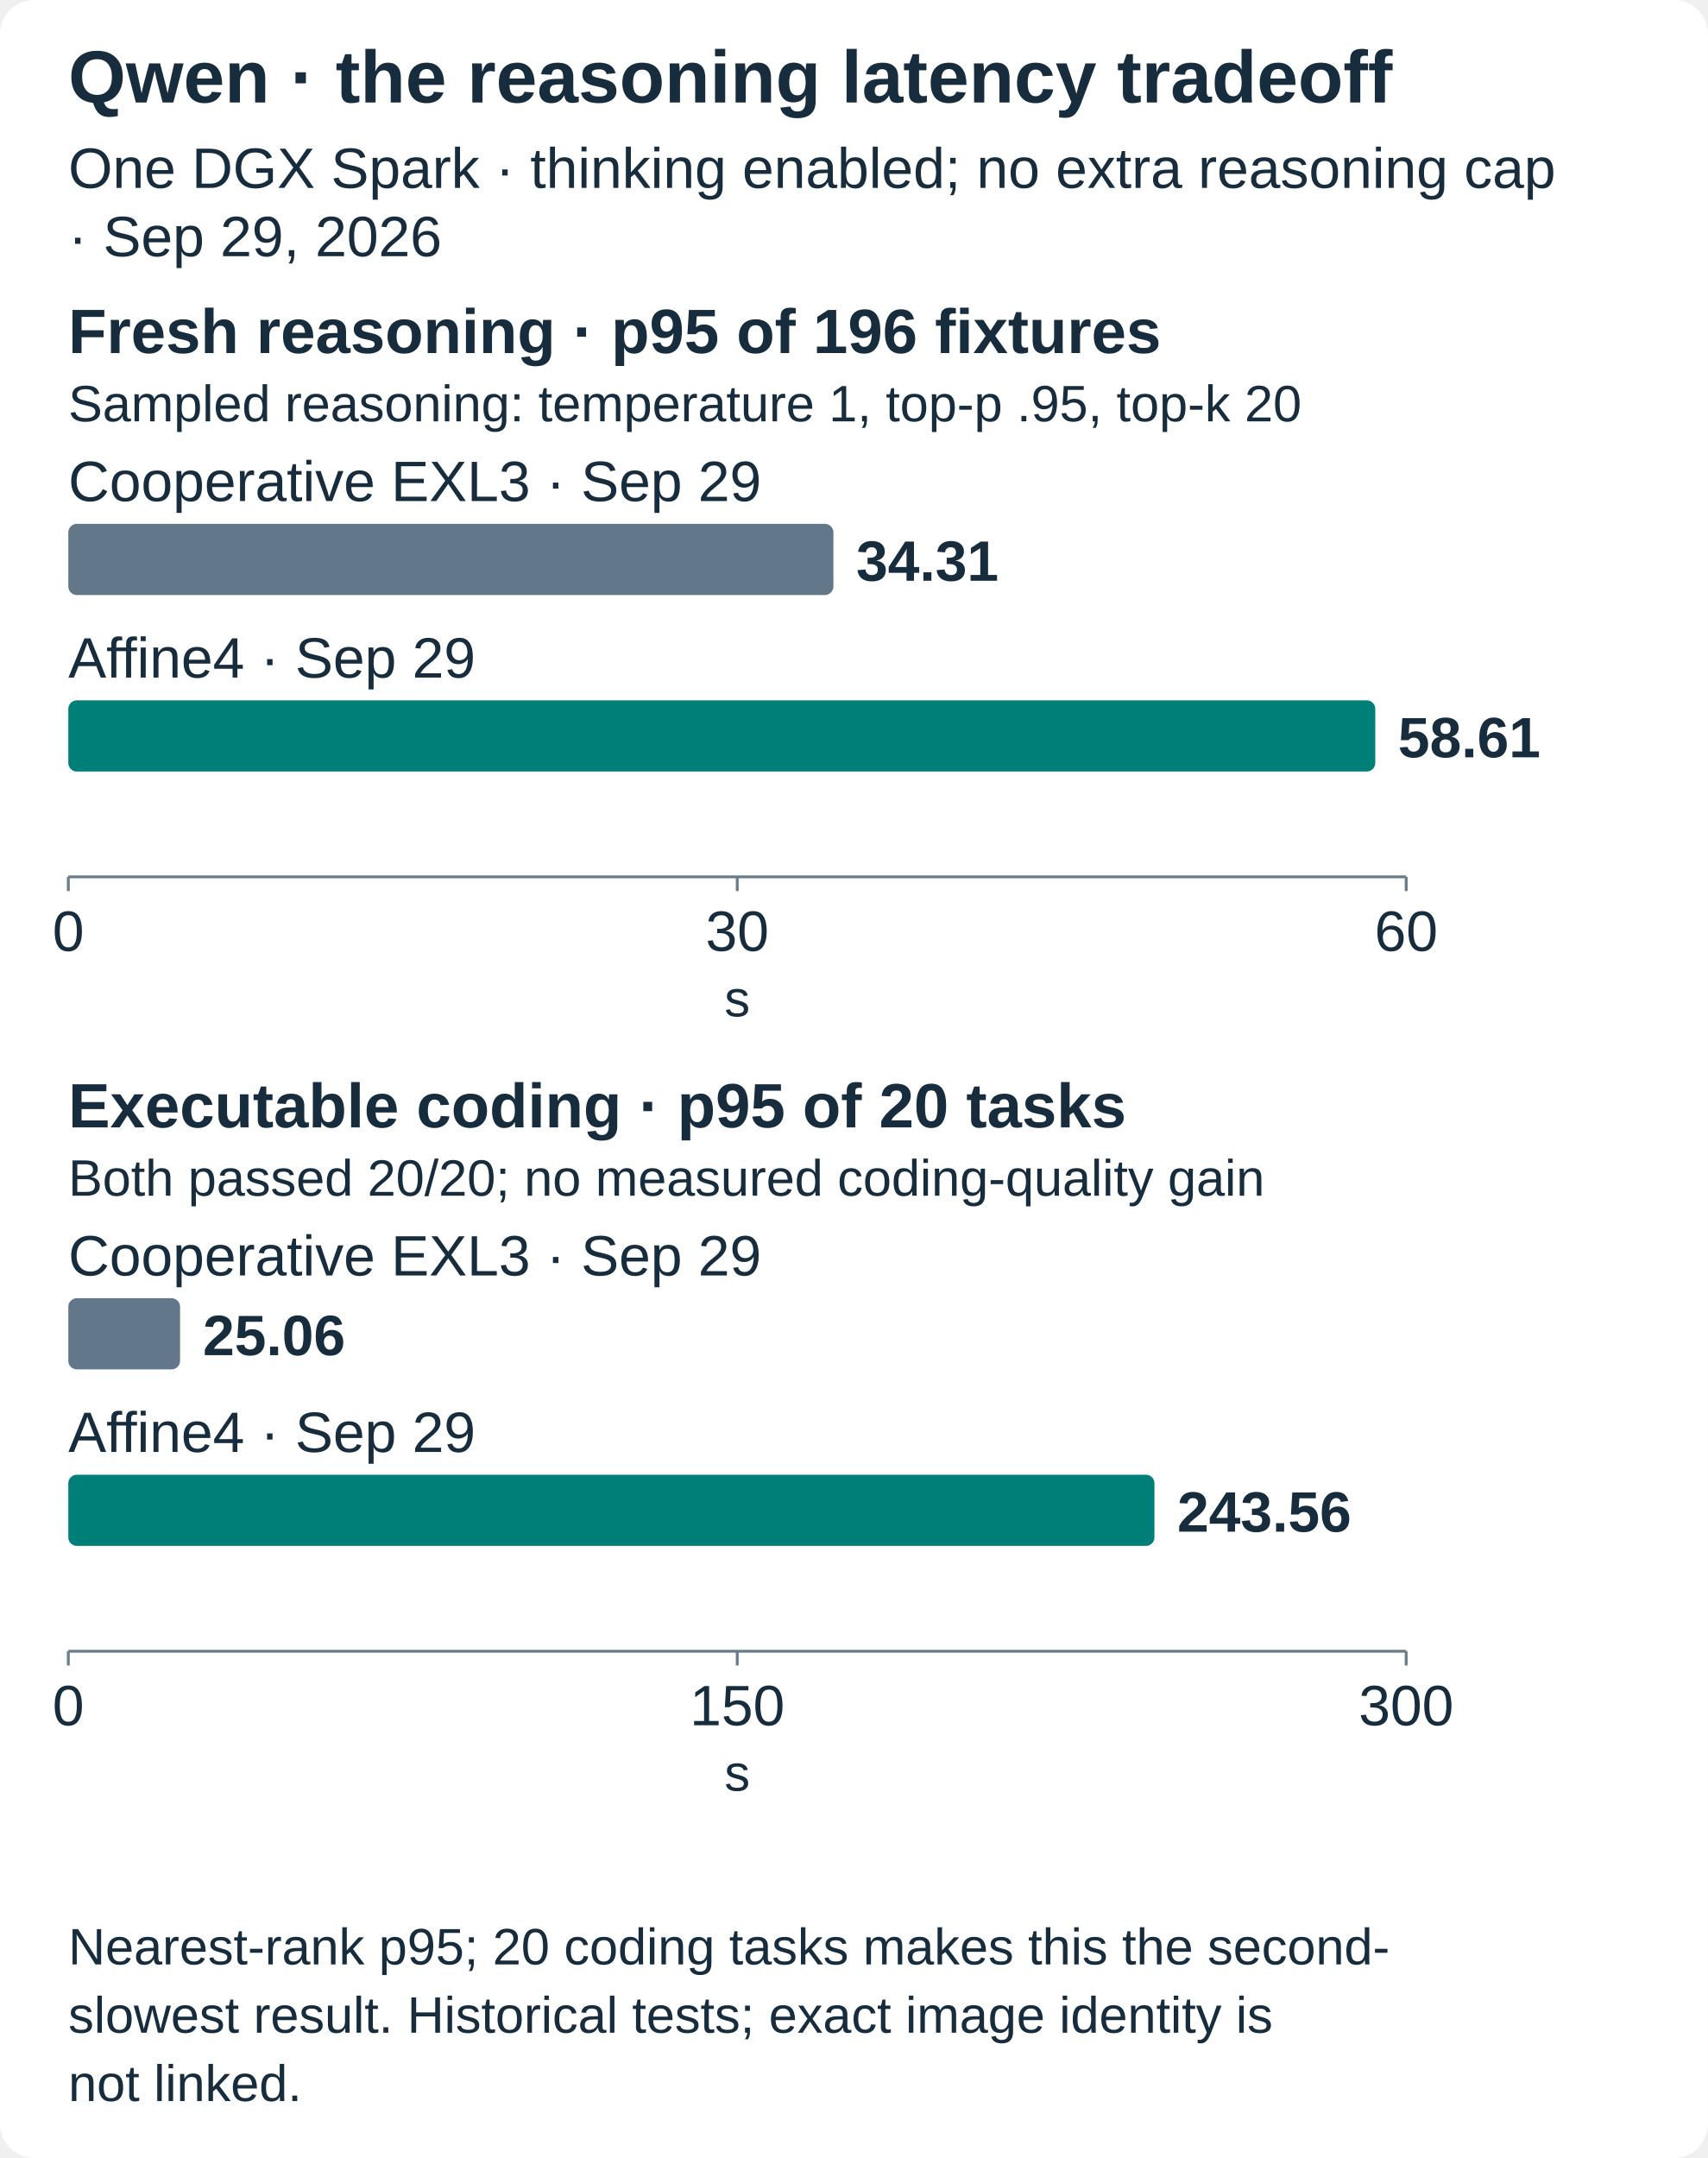
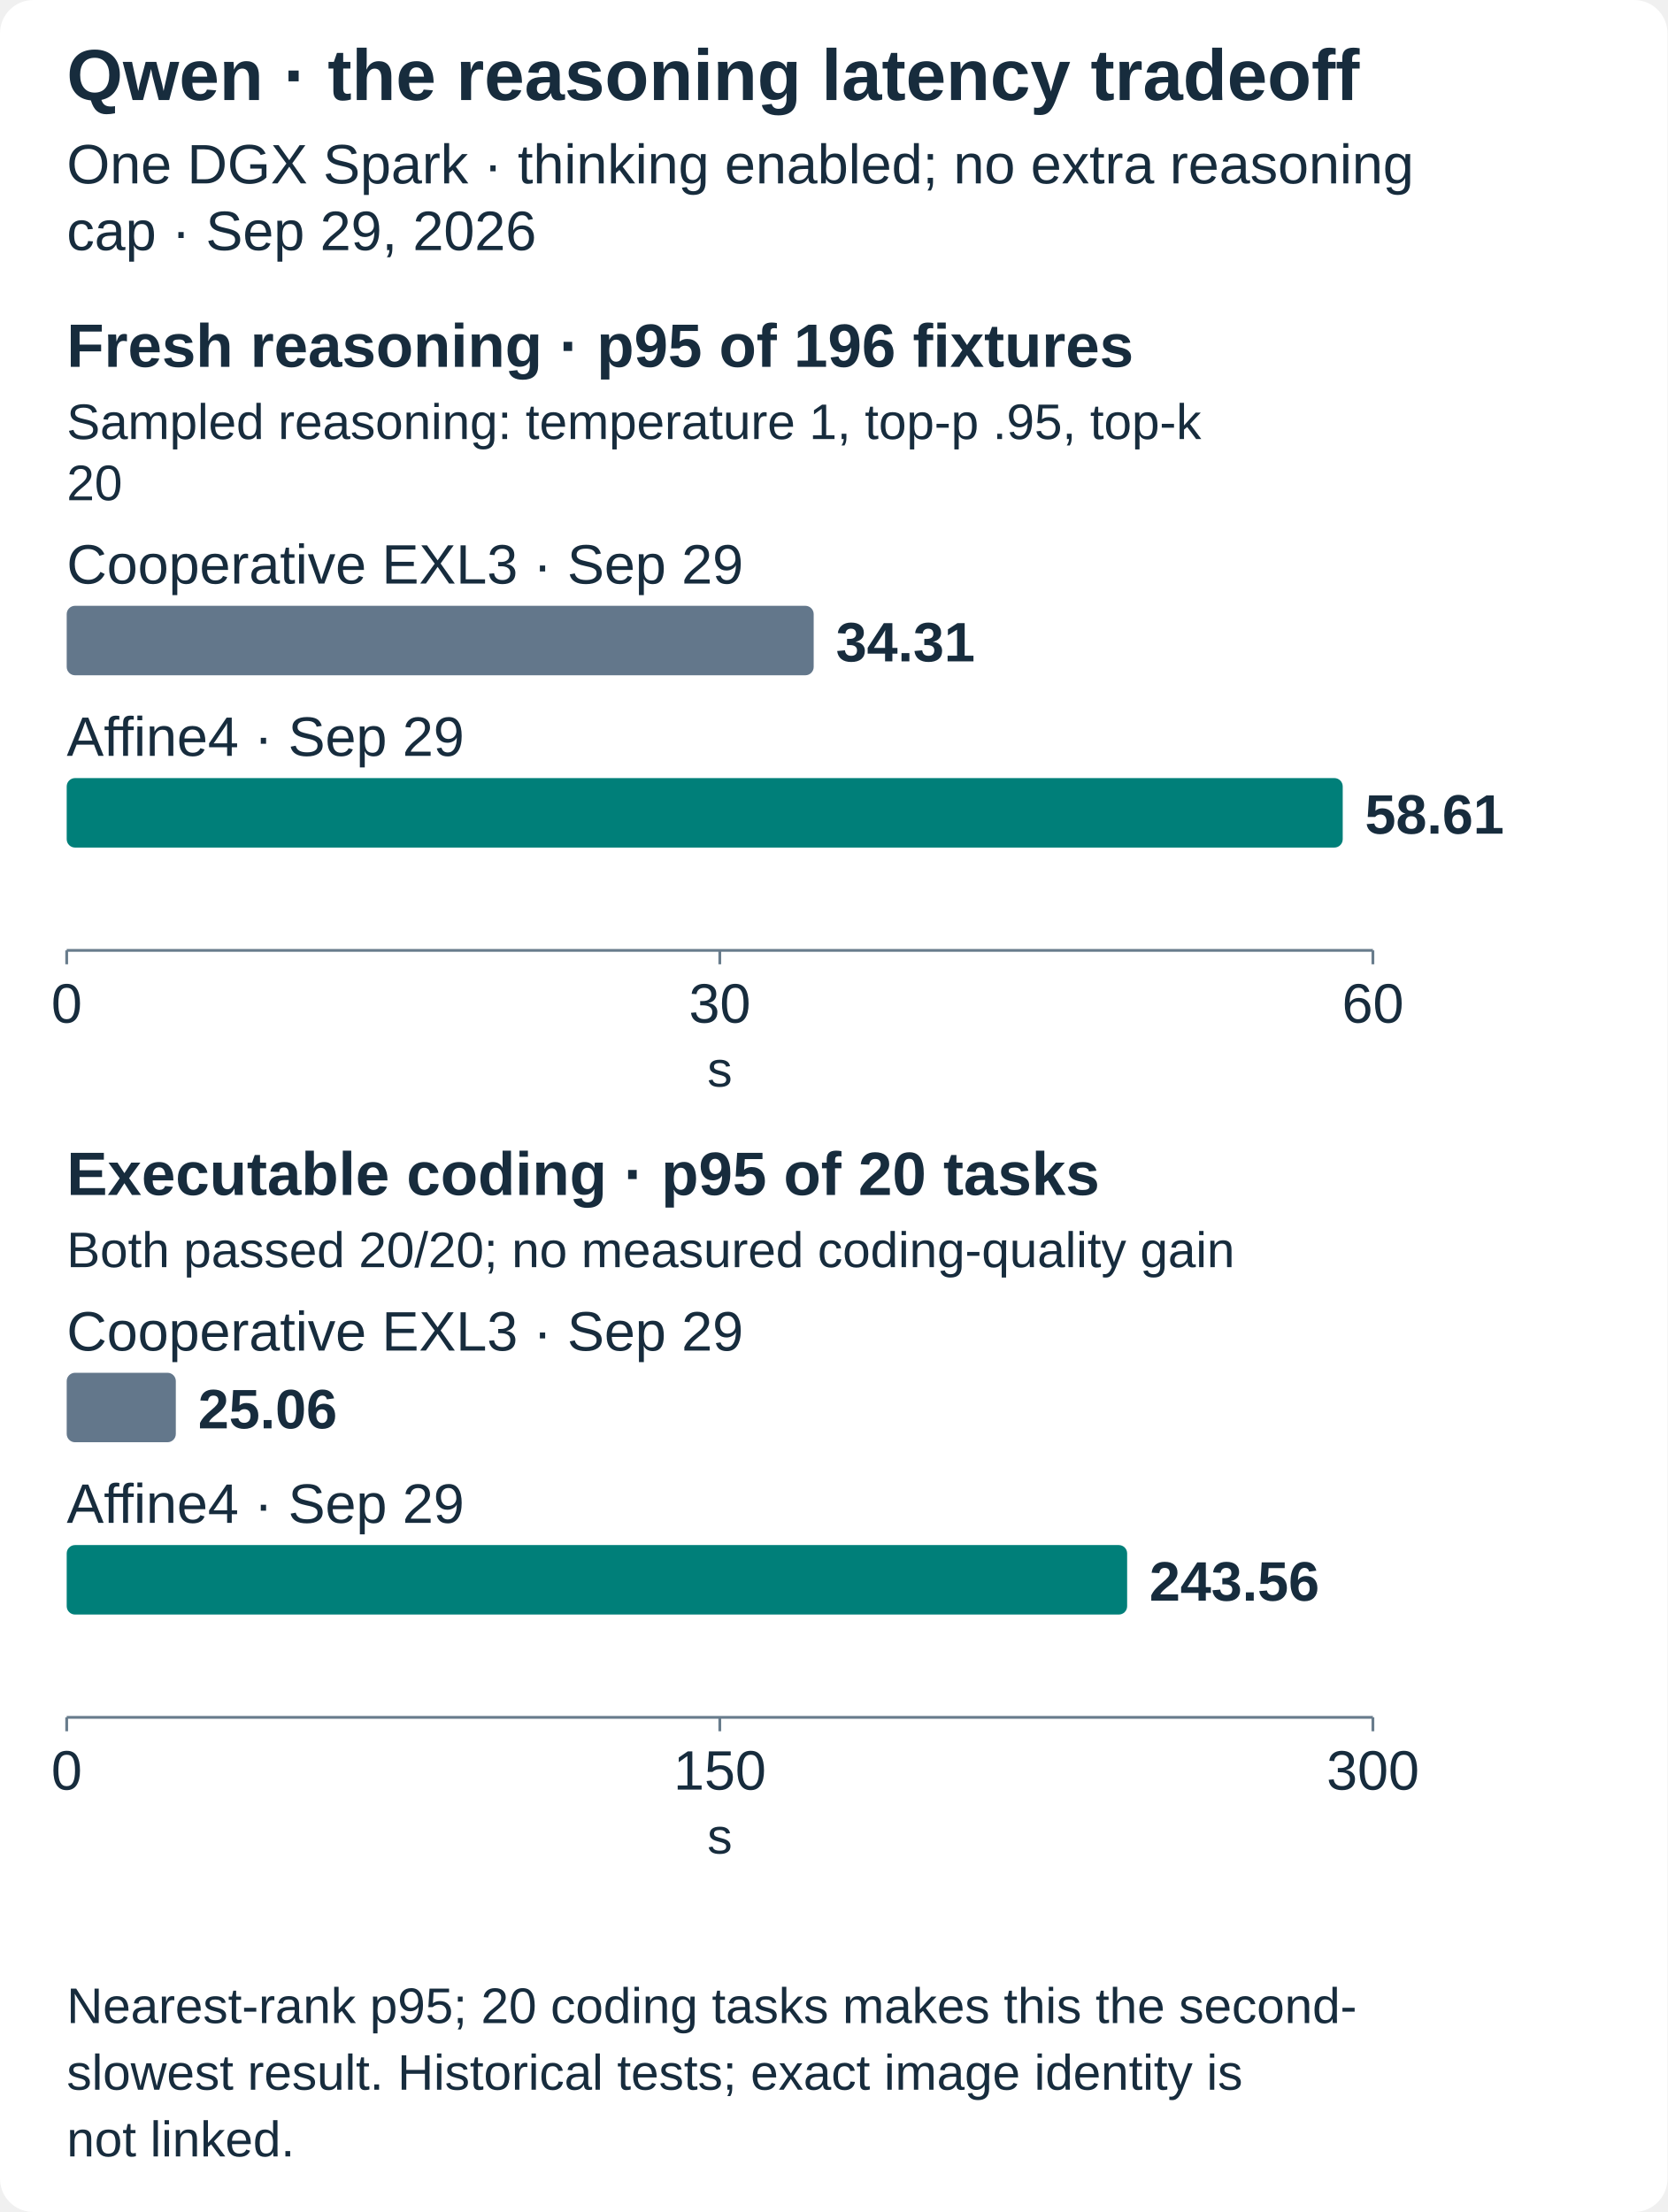
- <svg xmlns="http://www.w3.org/2000/svg" width="600" height="758" viewBox="0 0 600 758" role="img" aria-labelledby="title desc">
+ <svg xmlns="http://www.w3.org/2000/svg" width="600" height="796" viewBox="0 0 600 796" role="img" aria-labelledby="title desc">
  <rect width="100%" height="100%" rx="12" fill="#ffffff" />
  <g font-family="Arial, Helvetica, sans-serif" fill="#172c3d">
    <text x="24" y="36" font-size="26" font-weight="bold">Qwen · the reasoning latency tradeoff</text>
-     <text x="24" y="66" font-size="20">One DGX Spark · thinking enabled; no extra reasoning cap</text>
-     <text x="24" y="90" font-size="20">· Sep 29, 2026</text>
-     <text x="24" y="124" font-size="22" font-weight="bold">Fresh reasoning · p95 of 196 fixtures</text>
-     <text x="24" y="148" font-size="18">Sampled reasoning: temperature 1, top-p .95, top-k 20</text>
-     <text x="24" y="176" font-size="20">Cooperative EXL3 · Sep 29</text>
-     <rect x="24" y="184" width="268.783" height="25" rx="3" fill="#63778b" />
-     <text x="300.783" y="204" font-size="20" font-weight="bold">34.31</text>
-     <text x="24" y="238" font-size="20">Affine4 · Sep 29</text>
-     <rect x="24" y="246" width="459.141" height="25" rx="3" fill="#007f79" />
-     <text x="491.141" y="266" font-size="20" font-weight="bold">58.61</text>
-     <path d="M 24 308 H 494" stroke="#687c8c" />
-     <path d="M 24 308 v 5" stroke="#687c8c" />
-     <text x="24" y="334" font-size="20" text-anchor="middle">0</text>
-     <path d="M 259.0 308 v 5" stroke="#687c8c" />
-     <text x="259.0" y="334" font-size="20" text-anchor="middle">30</text>
-     <path d="M 494 308 v 5" stroke="#687c8c" />
-     <text x="494" y="334" font-size="20" text-anchor="middle">60</text>
-     <text x="259.0" y="357" font-size="18" text-anchor="middle">s</text>
-     <text x="24" y="396" font-size="22" font-weight="bold">Executable coding · p95 of 20 tasks</text>
-     <text x="24" y="420" font-size="18">Both passed 20/20; no measured coding-quality gain</text>
-     <text x="24" y="448" font-size="20">Cooperative EXL3 · Sep 29</text>
-     <rect x="24" y="456" width="39.264" height="25" rx="3" fill="#63778b" />
-     <text x="71.264" y="476" font-size="20" font-weight="bold">25.06</text>
-     <text x="24" y="510" font-size="20">Affine4 · Sep 29</text>
-     <rect x="24" y="518" width="381.571" height="25" rx="3" fill="#007f79" />
-     <text x="413.571" y="538" font-size="20" font-weight="bold">243.56</text>
-     <path d="M 24 580 H 494" stroke="#687c8c" />
-     <path d="M 24 580 v 5" stroke="#687c8c" />
-     <text x="24" y="606" font-size="20" text-anchor="middle">0</text>
-     <path d="M 259.0 580 v 5" stroke="#687c8c" />
-     <text x="259.0" y="606" font-size="20" text-anchor="middle">150</text>
-     <path d="M 494 580 v 5" stroke="#687c8c" />
-     <text x="494" y="606" font-size="20" text-anchor="middle">300</text>
-     <text x="259.0" y="629" font-size="18" text-anchor="middle">s</text>
-     <text x="24" y="690" font-size="18">Nearest-rank p95; 20 coding tasks makes this the second-</text>
-     <text x="24" y="714" font-size="18">slowest result. Historical tests; exact image identity is</text>
-     <text x="24" y="738" font-size="18">not linked.</text>
+     <text x="24" y="66" font-size="20">One DGX Spark · thinking enabled; no extra reasoning</text>
+     <text x="24" y="90" font-size="20">cap · Sep 29, 2026</text>
+     <text x="24" y="132" font-size="22" font-weight="bold">Fresh reasoning · p95 of 196 fixtures</text>
+     <text x="24" y="158" font-size="18">Sampled reasoning: temperature 1, top-p .95, top-k</text>
+     <text x="24" y="180" font-size="18">20</text>
+     <text x="24" y="210" font-size="20">Cooperative EXL3 · Sep 29</text>
+     <rect x="24" y="218" width="268.783" height="25" rx="3" fill="#63778b" />
+     <text x="300.783" y="238" font-size="20" font-weight="bold">34.31</text>
+     <text x="24" y="272" font-size="20">Affine4 · Sep 29</text>
+     <rect x="24" y="280" width="459.141" height="25" rx="3" fill="#007f79" />
+     <text x="491.141" y="300" font-size="20" font-weight="bold">58.61</text>
+     <path d="M 24 342 H 494" stroke="#687c8c" />
+     <path d="M 24 342 v 5" stroke="#687c8c" />
+     <text x="24" y="368" font-size="20" text-anchor="middle">0</text>
+     <path d="M 259.0 342 v 5" stroke="#687c8c" />
+     <text x="259.0" y="368" font-size="20" text-anchor="middle">30</text>
+     <path d="M 494 342 v 5" stroke="#687c8c" />
+     <text x="494" y="368" font-size="20" text-anchor="middle">60</text>
+     <text x="259.0" y="391" font-size="18" text-anchor="middle">s</text>
+     <text x="24" y="430" font-size="22" font-weight="bold">Executable coding · p95 of 20 tasks</text>
+     <text x="24" y="456" font-size="18">Both passed 20/20; no measured coding-quality gain</text>
+     <text x="24" y="486" font-size="20">Cooperative EXL3 · Sep 29</text>
+     <rect x="24" y="494" width="39.264" height="25" rx="3" fill="#63778b" />
+     <text x="71.264" y="514" font-size="20" font-weight="bold">25.06</text>
+     <text x="24" y="548" font-size="20">Affine4 · Sep 29</text>
+     <rect x="24" y="556" width="381.571" height="25" rx="3" fill="#007f79" />
+     <text x="413.571" y="576" font-size="20" font-weight="bold">243.56</text>
+     <path d="M 24 618 H 494" stroke="#687c8c" />
+     <path d="M 24 618 v 5" stroke="#687c8c" />
+     <text x="24" y="644" font-size="20" text-anchor="middle">0</text>
+     <path d="M 259.0 618 v 5" stroke="#687c8c" />
+     <text x="259.0" y="644" font-size="20" text-anchor="middle">150</text>
+     <path d="M 494 618 v 5" stroke="#687c8c" />
+     <text x="494" y="644" font-size="20" text-anchor="middle">300</text>
+     <text x="259.0" y="667" font-size="18" text-anchor="middle">s</text>
+     <text x="24" y="728" font-size="18">Nearest-rank p95; 20 coding tasks makes this the second-</text>
+     <text x="24" y="752" font-size="18">slowest result. Historical tests; exact image identity is</text>
+     <text x="24" y="776" font-size="18">not linked.</text>
  </g>
</svg>
